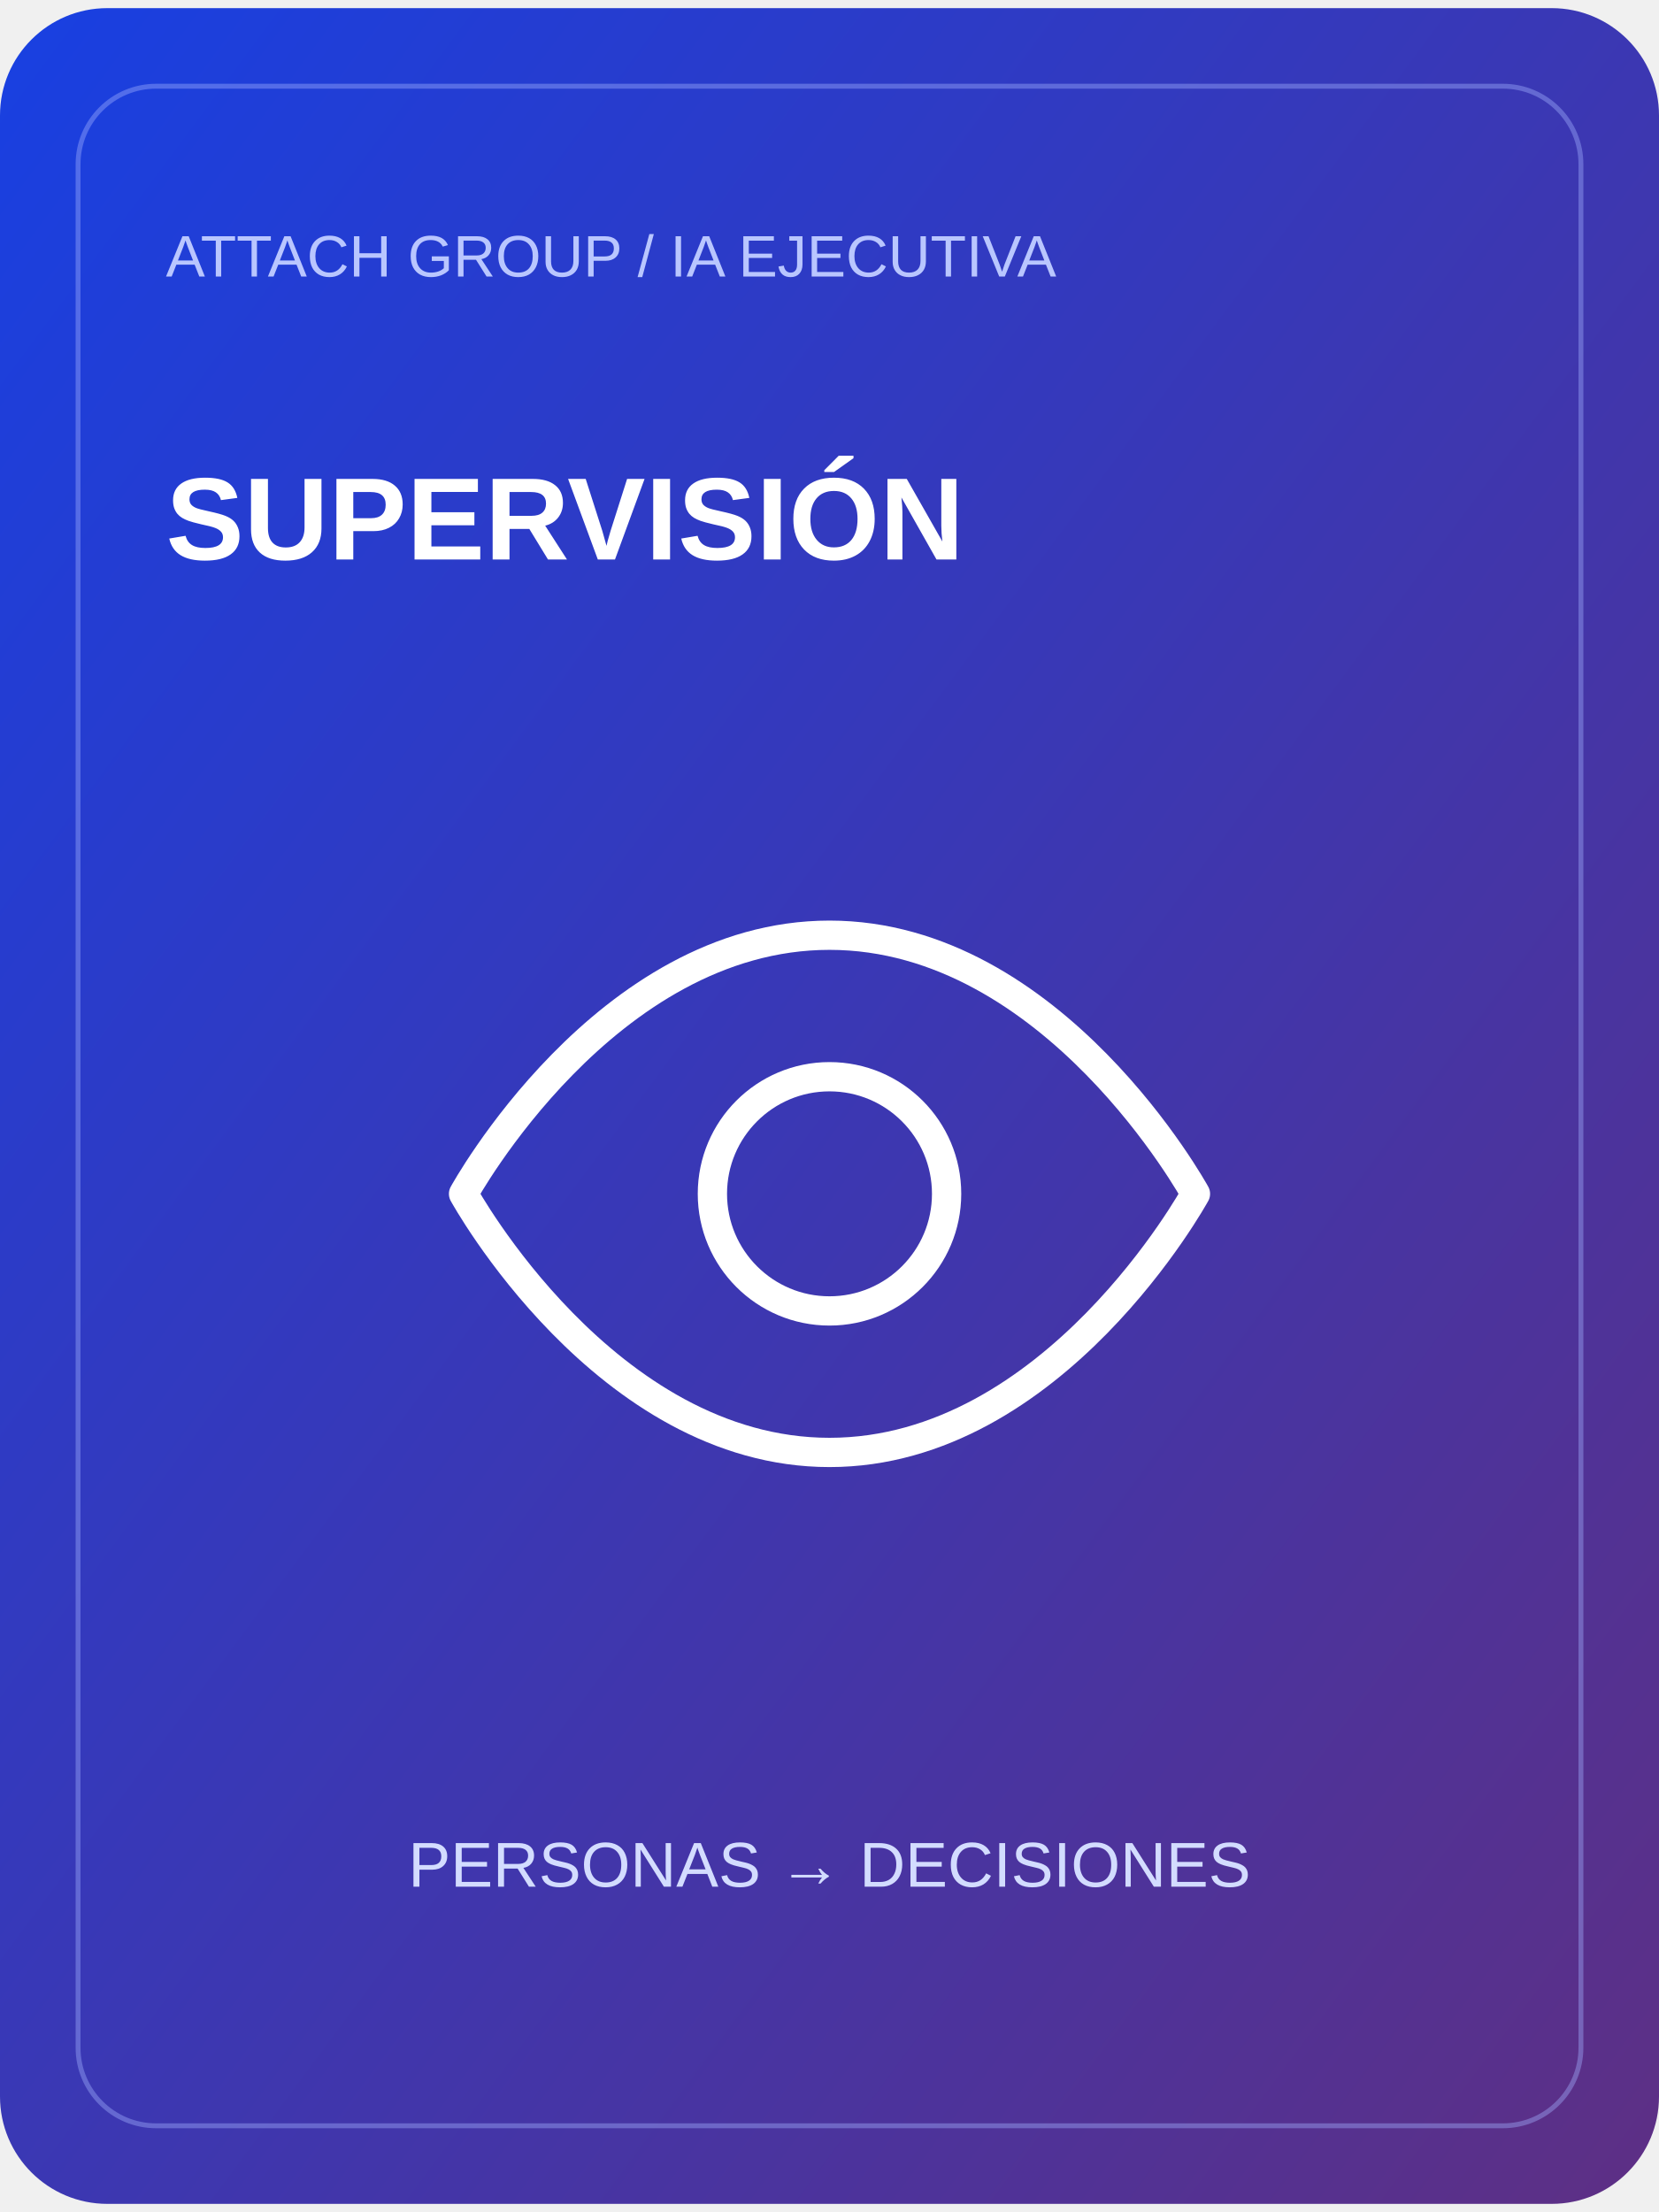
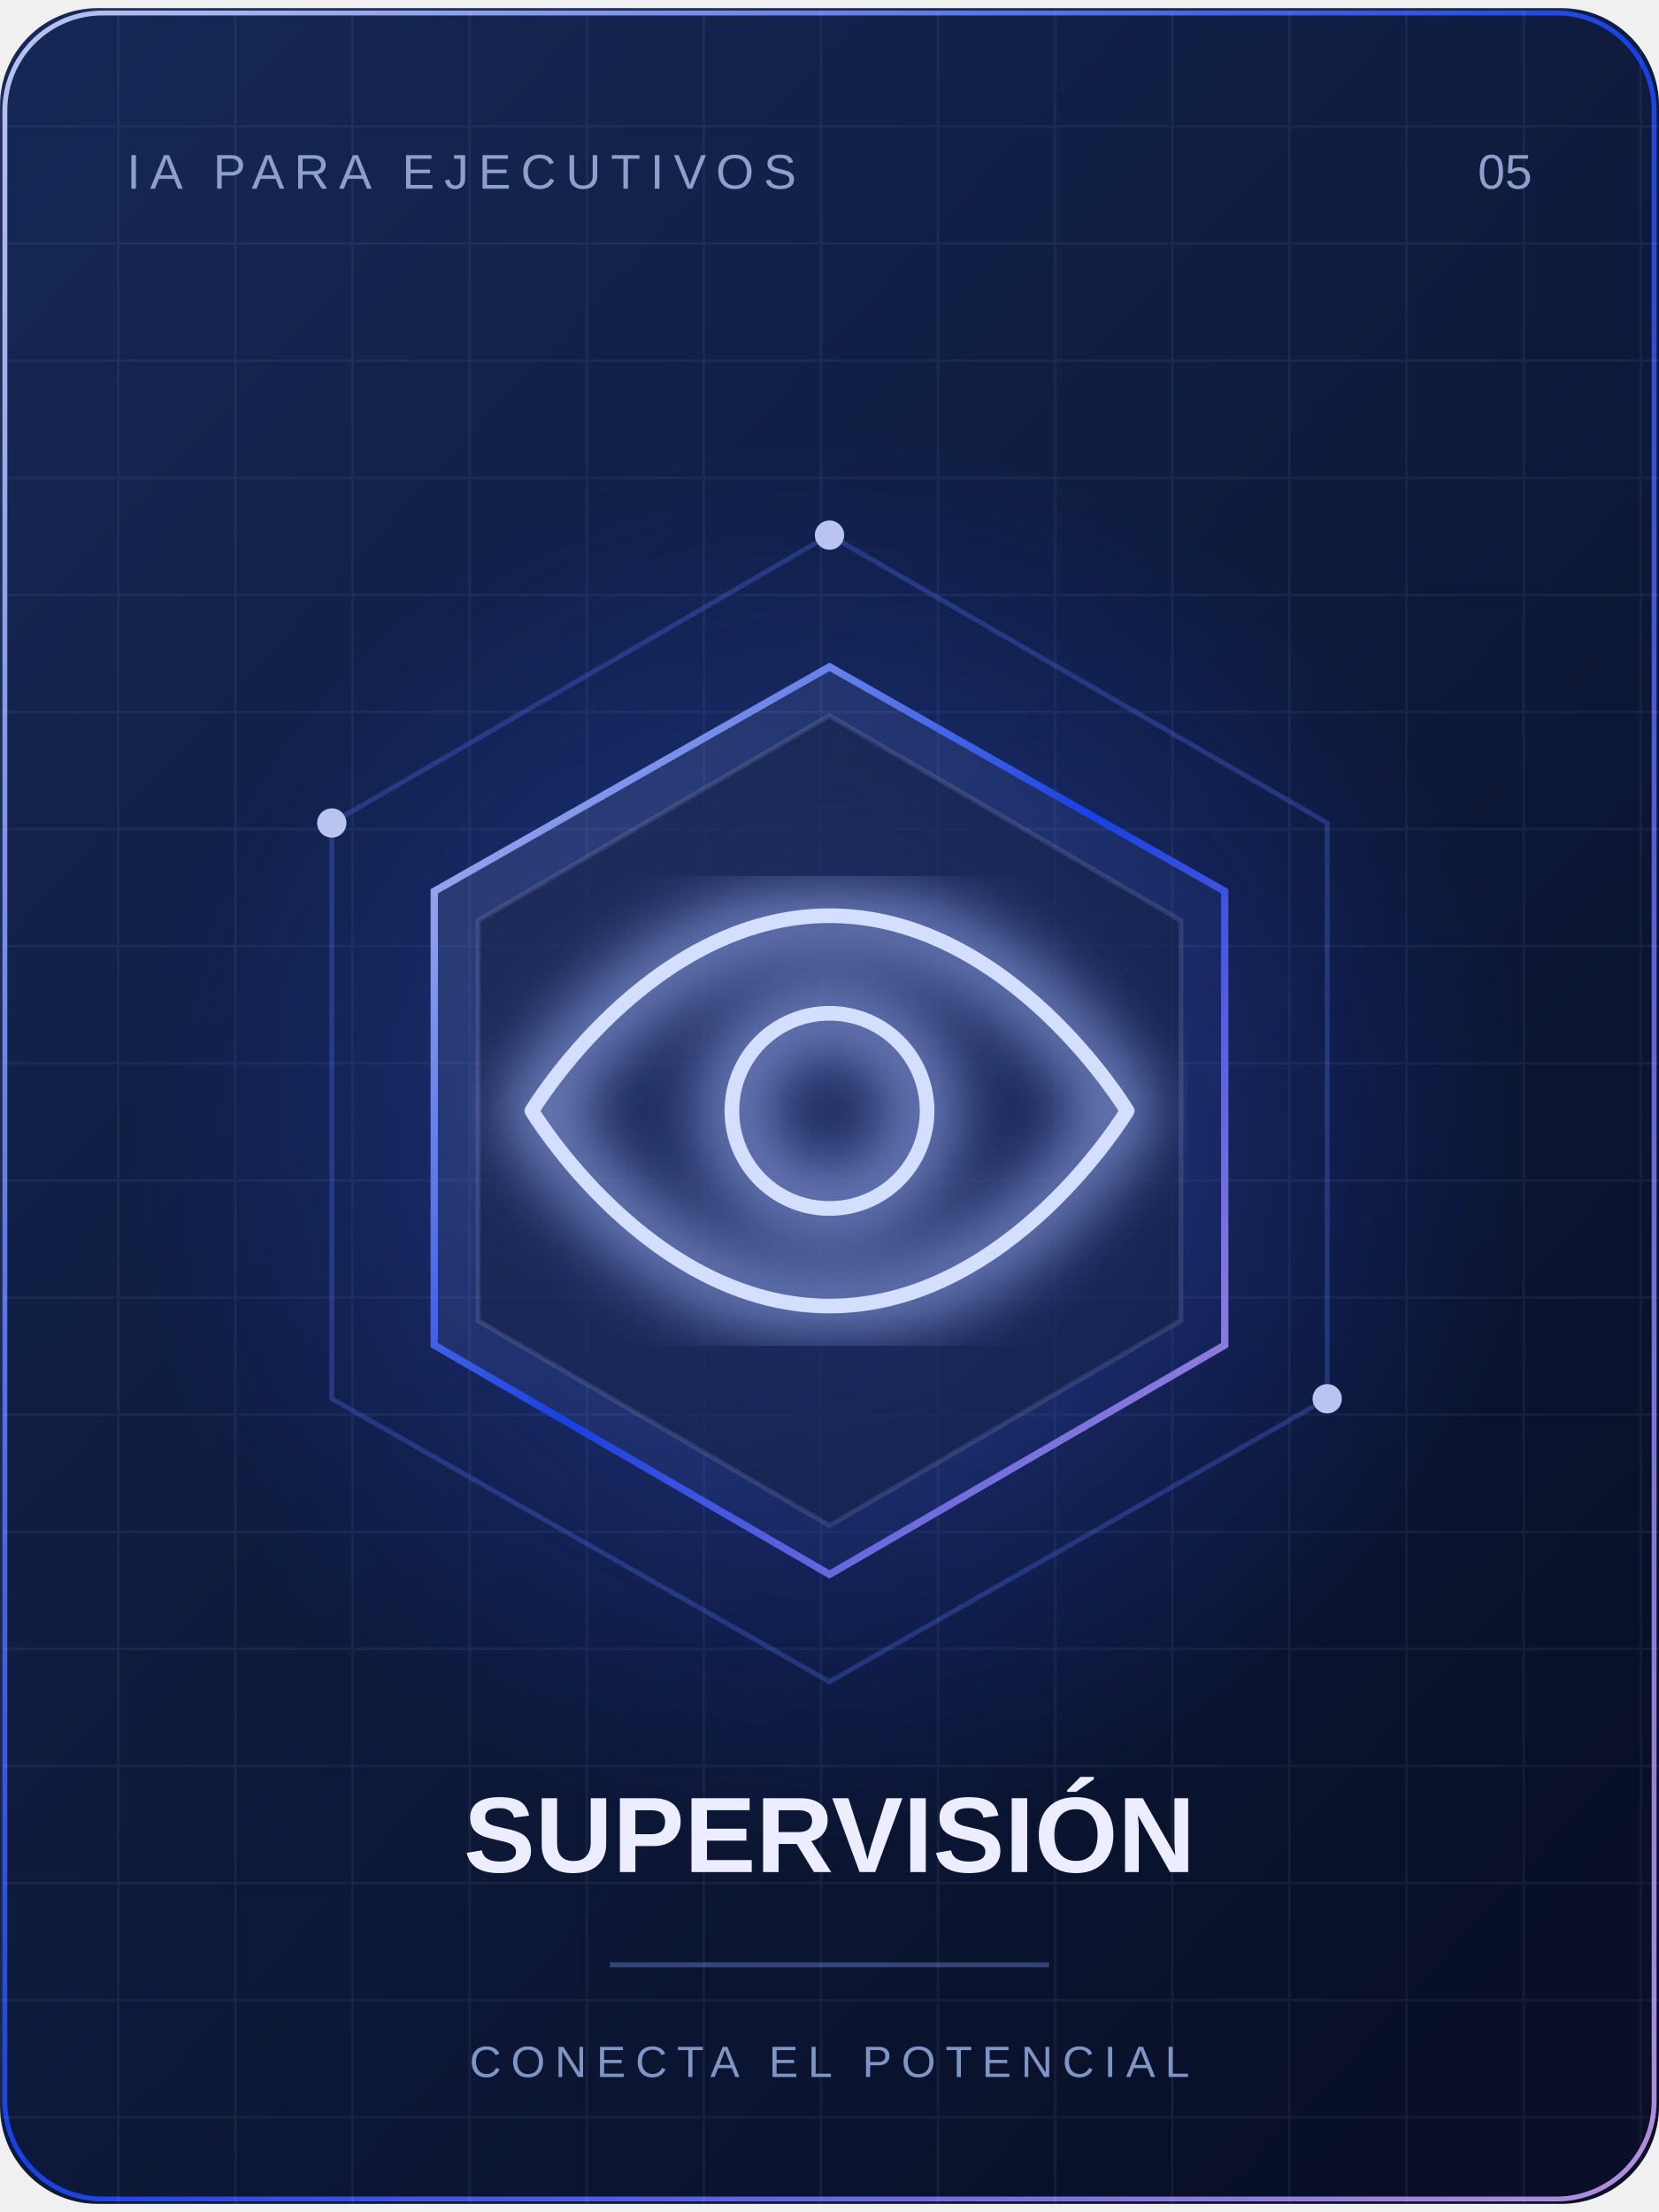
<svg xmlns="http://www.w3.org/2000/svg" width="600" height="800" viewBox="0 0 340 450">
  <defs>
-     <linearGradient id="b" x2="1" y2="1">
-       <stop stop-color="#1840e2" />
-       <stop offset="1" stop-color="#5e2f84" />
+     <linearGradient id="bg" x2=".8" y2="1">
+       <stop stop-color="#152856" />
+       <stop offset="1" stop-color="#080f26" />
    </linearGradient>
+     <linearGradient id="edge" x2="1" y2="1">
+       <stop stop-color="#bac4f0" />
+       <stop offset=".5" stop-color="#1840e2" />
+       <stop offset="1" stop-color="#b48fdb" />
+     </linearGradient>
+     <radialGradient id="aura">
+       <stop stop-color="#5b74f5" stop-opacity=".45" />
+       <stop offset="1" stop-color="#1840e2" stop-opacity="0" />
+     </radialGradient>
+     <linearGradient id="glass" x2="1" y2="1">
+       <stop stop-color="#bac4f0" stop-opacity=".16" />
+       <stop offset="1" stop-color="#1840e2" stop-opacity=".03" />
+     </linearGradient>
+     <filter id="glow">
+       <feGaussianBlur stdDeviation="7" />
+     </filter>
+     <pattern id="grid" width="24" height="24" patternUnits="userSpaceOnUse">
+       <path d="M24 0H0V24" fill="none" stroke="#bac4f0" stroke-opacity=".07" />
+     </pattern>
  </defs>
-   <rect width="340" height="450" rx="22" fill="url(#b)" />
-   <rect x="16" y="16" width="308" height="418" rx="16" fill="none" stroke="#a4b3ff" stroke-opacity=".4" />
-   <text x="34" y="55" fill="#b9c6ff" font-family="Arial" font-size="12">ATTACH GROUP / IA EJECUTIVA</text>
-   <text x="34" y="113" fill="white" font-family="Arial" font-weight="bold" font-size="24">SUPERVISIÓN</text>
-   <g fill="none" stroke="white" stroke-width="6" stroke-linecap="round" stroke-linejoin="round">
-     <path d="M95 243s29-53 75-53 75 53 75 53-29 53-75 53-75-53-75-53z" />
-     <circle cx="170" cy="243" r="24" />
+   <rect width="340" height="450" rx="20" fill="url(#bg)" />
+   <rect x="1" y="1" width="338" height="448" rx="20" stroke="url(#edge)" fill="none" />
+   <rect width="340" height="450" rx="20" fill="url(#grid)" />
+   <text x="26" y="37" fill="#8d9fcb" font-family="Arial" font-size="10" letter-spacing="2">IA PARA EJECUTIVOS</text>
+   <text x="314" y="37" fill="#8d9fcb" text-anchor="end" font-family="Arial" font-size="10">05</text>
+   <ellipse cx="170" cy="232" rx="145" ry="145" fill="url(#aura)" />
+   <path d="M170 108 272 167v118l-102 58-102-58V167z" fill="none" stroke="#4b69dc" stroke-opacity=".35" />
+   <path d="M170 135 251 181v93l-81 47-81-47v-93z" fill="url(#glass)" stroke="url(#edge)" stroke-width="1.5" />
+   <path d="M170 145 242 187v82l-72 42-72-42v-82z" fill="#14234a" fill-opacity=".65" stroke="#bac4f0" stroke-opacity=".15" />
+   <path d="M109 226s24-40 61-40 61 40 61 40-24 40-61 40-61-40-61-40z M190 226a20 20 0 1 1-40 0 20 20 0 0 1 40 0" fill="none" stroke="#a6b9ff" stroke-width="8" filter="url(#glow)" />
+   <path d="M109 226s24-40 61-40 61 40 61 40-24 40-61 40-61-40-61-40z M190 226a20 20 0 1 1-40 0 20 20 0 0 1 40 0" fill="none" stroke="#d4dfff" stroke-width="3" stroke-linecap="round" stroke-linejoin="round" />
+   <g fill="#bac4f0">
+     <circle cx="68" cy="167" r="3" />
+     <circle cx="272" cy="285" r="3" />
+     <circle cx="170" cy="108" r="3" />
  </g>
-   <text x="170" y="385" text-anchor="middle" fill="#d3dcff" font-family="Arial" font-size="13">PERSONAS → DECISIONES</text>
+   <text x="170" y="382" fill="#ecedff" text-anchor="middle" font-family="Arial" font-size="22" font-weight="bold">SUPERVISIÓN</text>
+   <path d="M125 401h90" stroke="#768de0" stroke-opacity=".4" />
+   <text x="170" y="424" fill="#8194c6" text-anchor="middle" font-family="Arial" font-size="9" letter-spacing="2">CONECTA EL POTENCIAL</text>
</svg>
